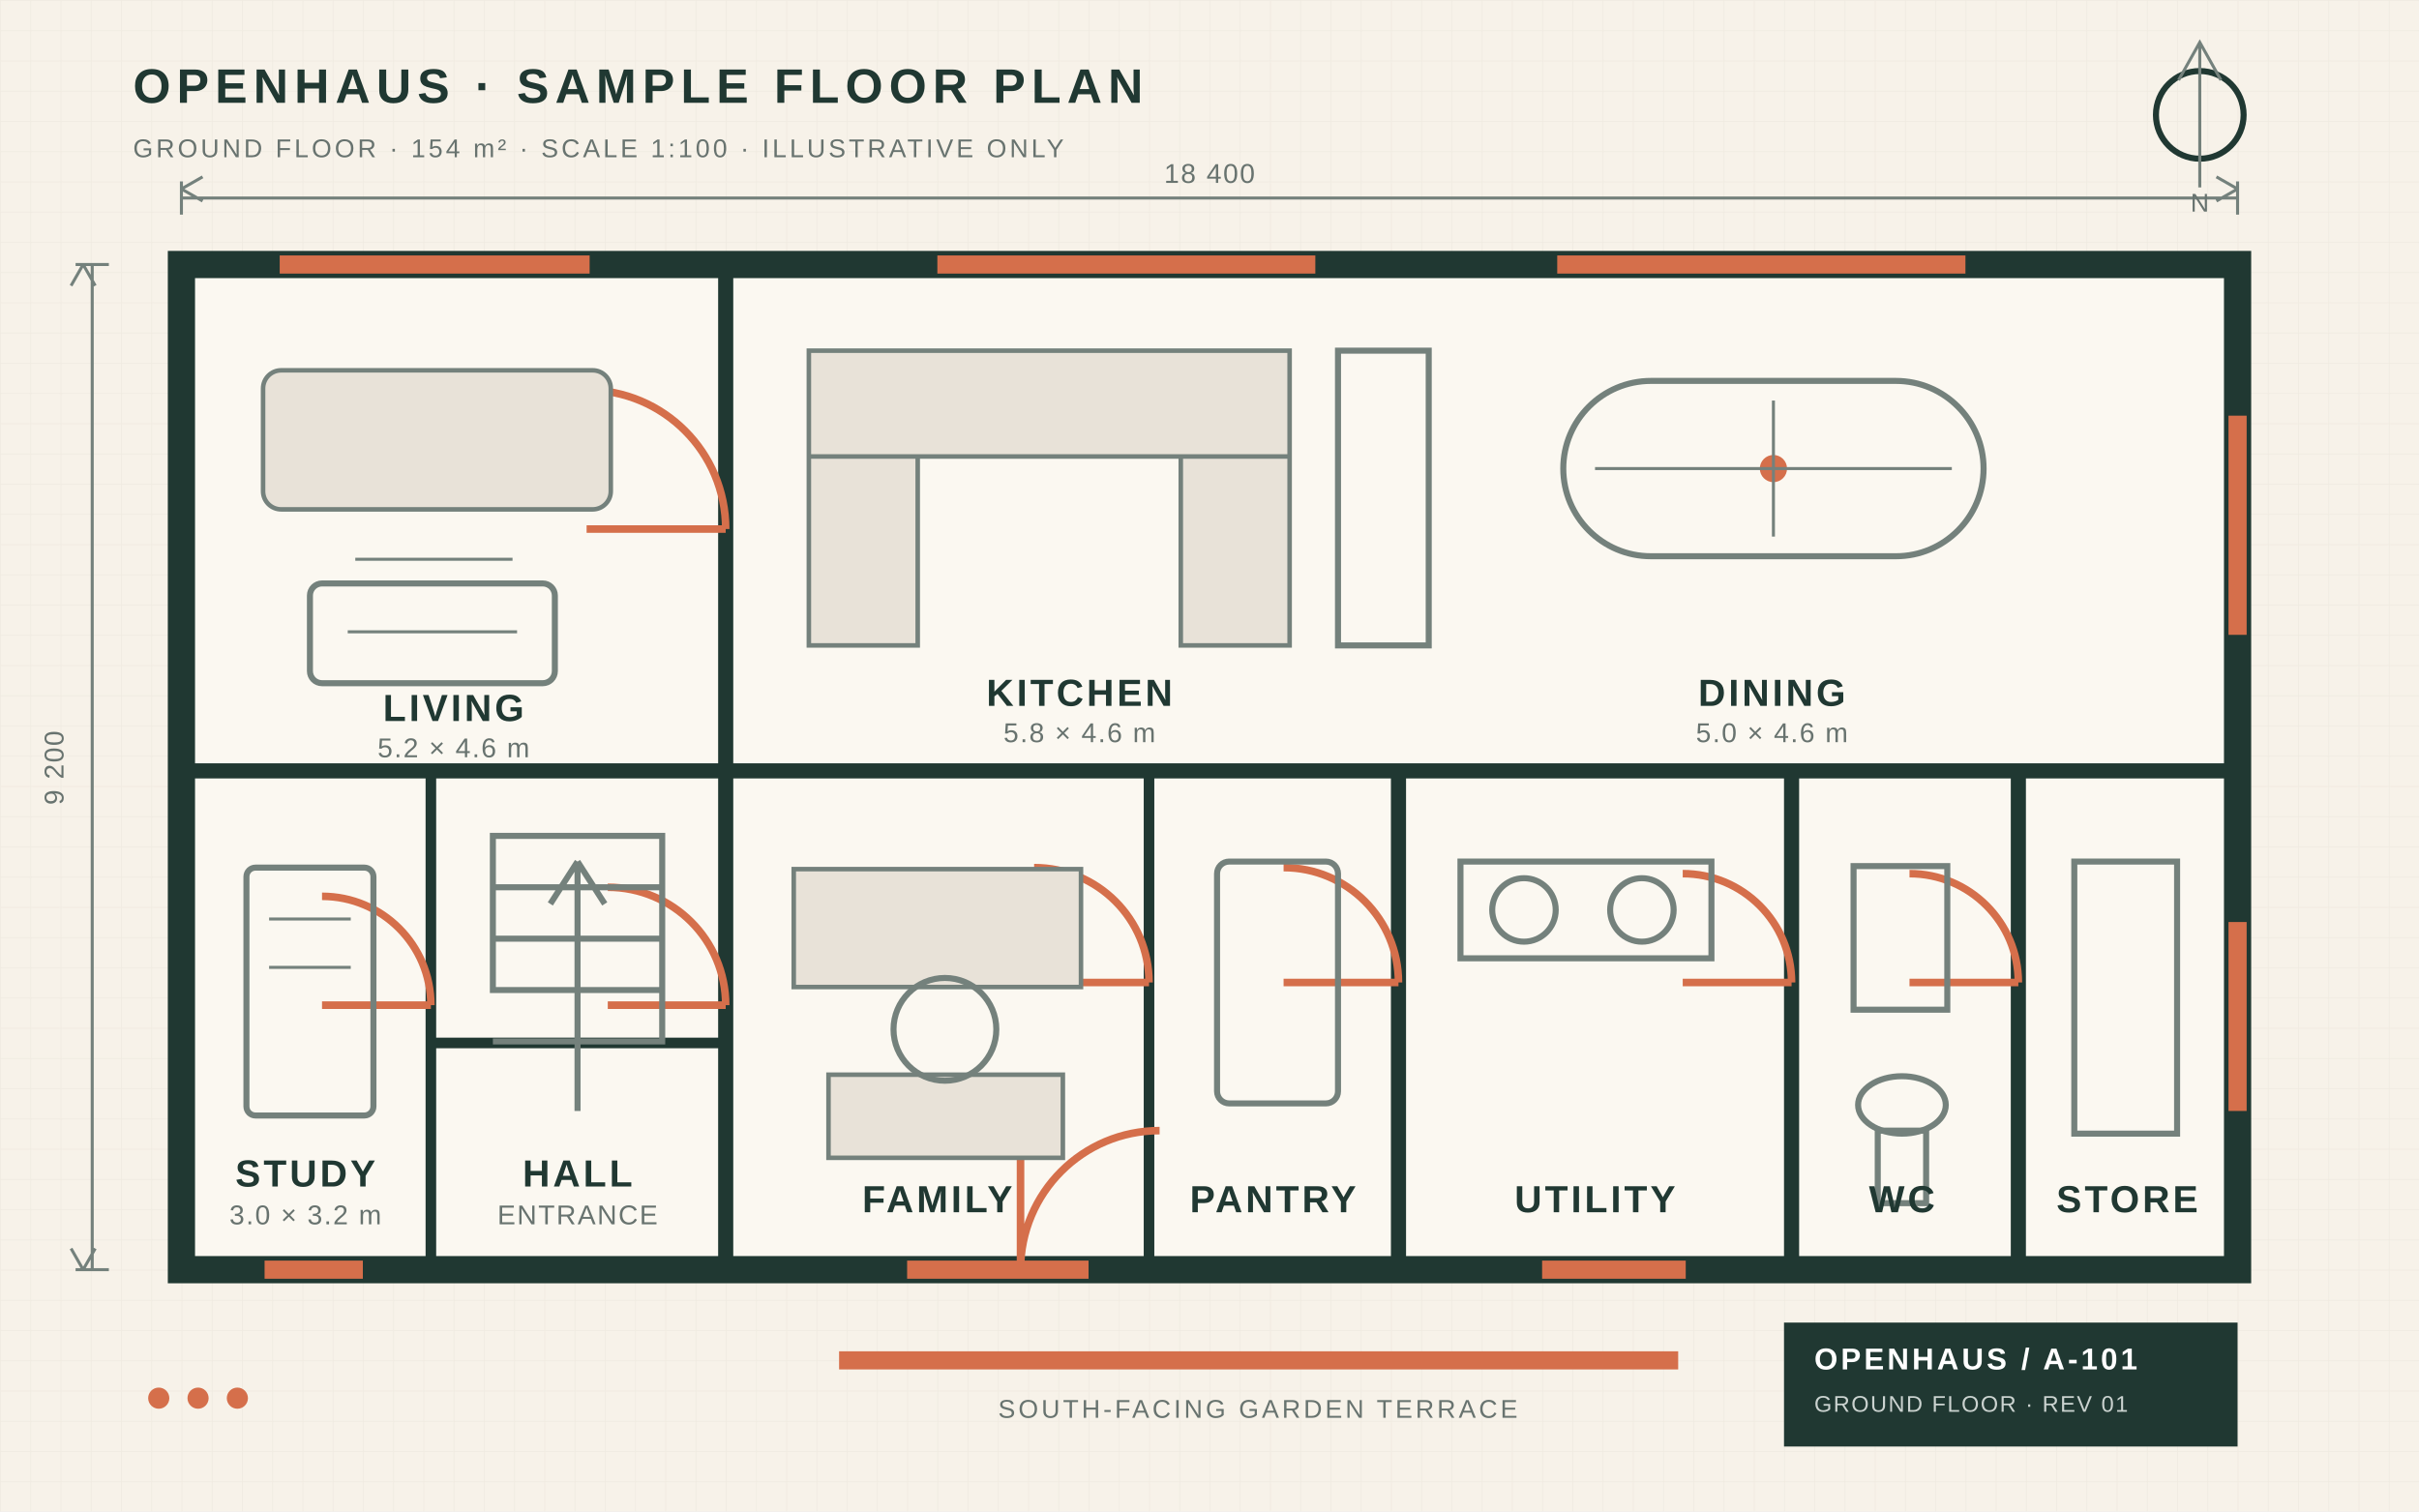
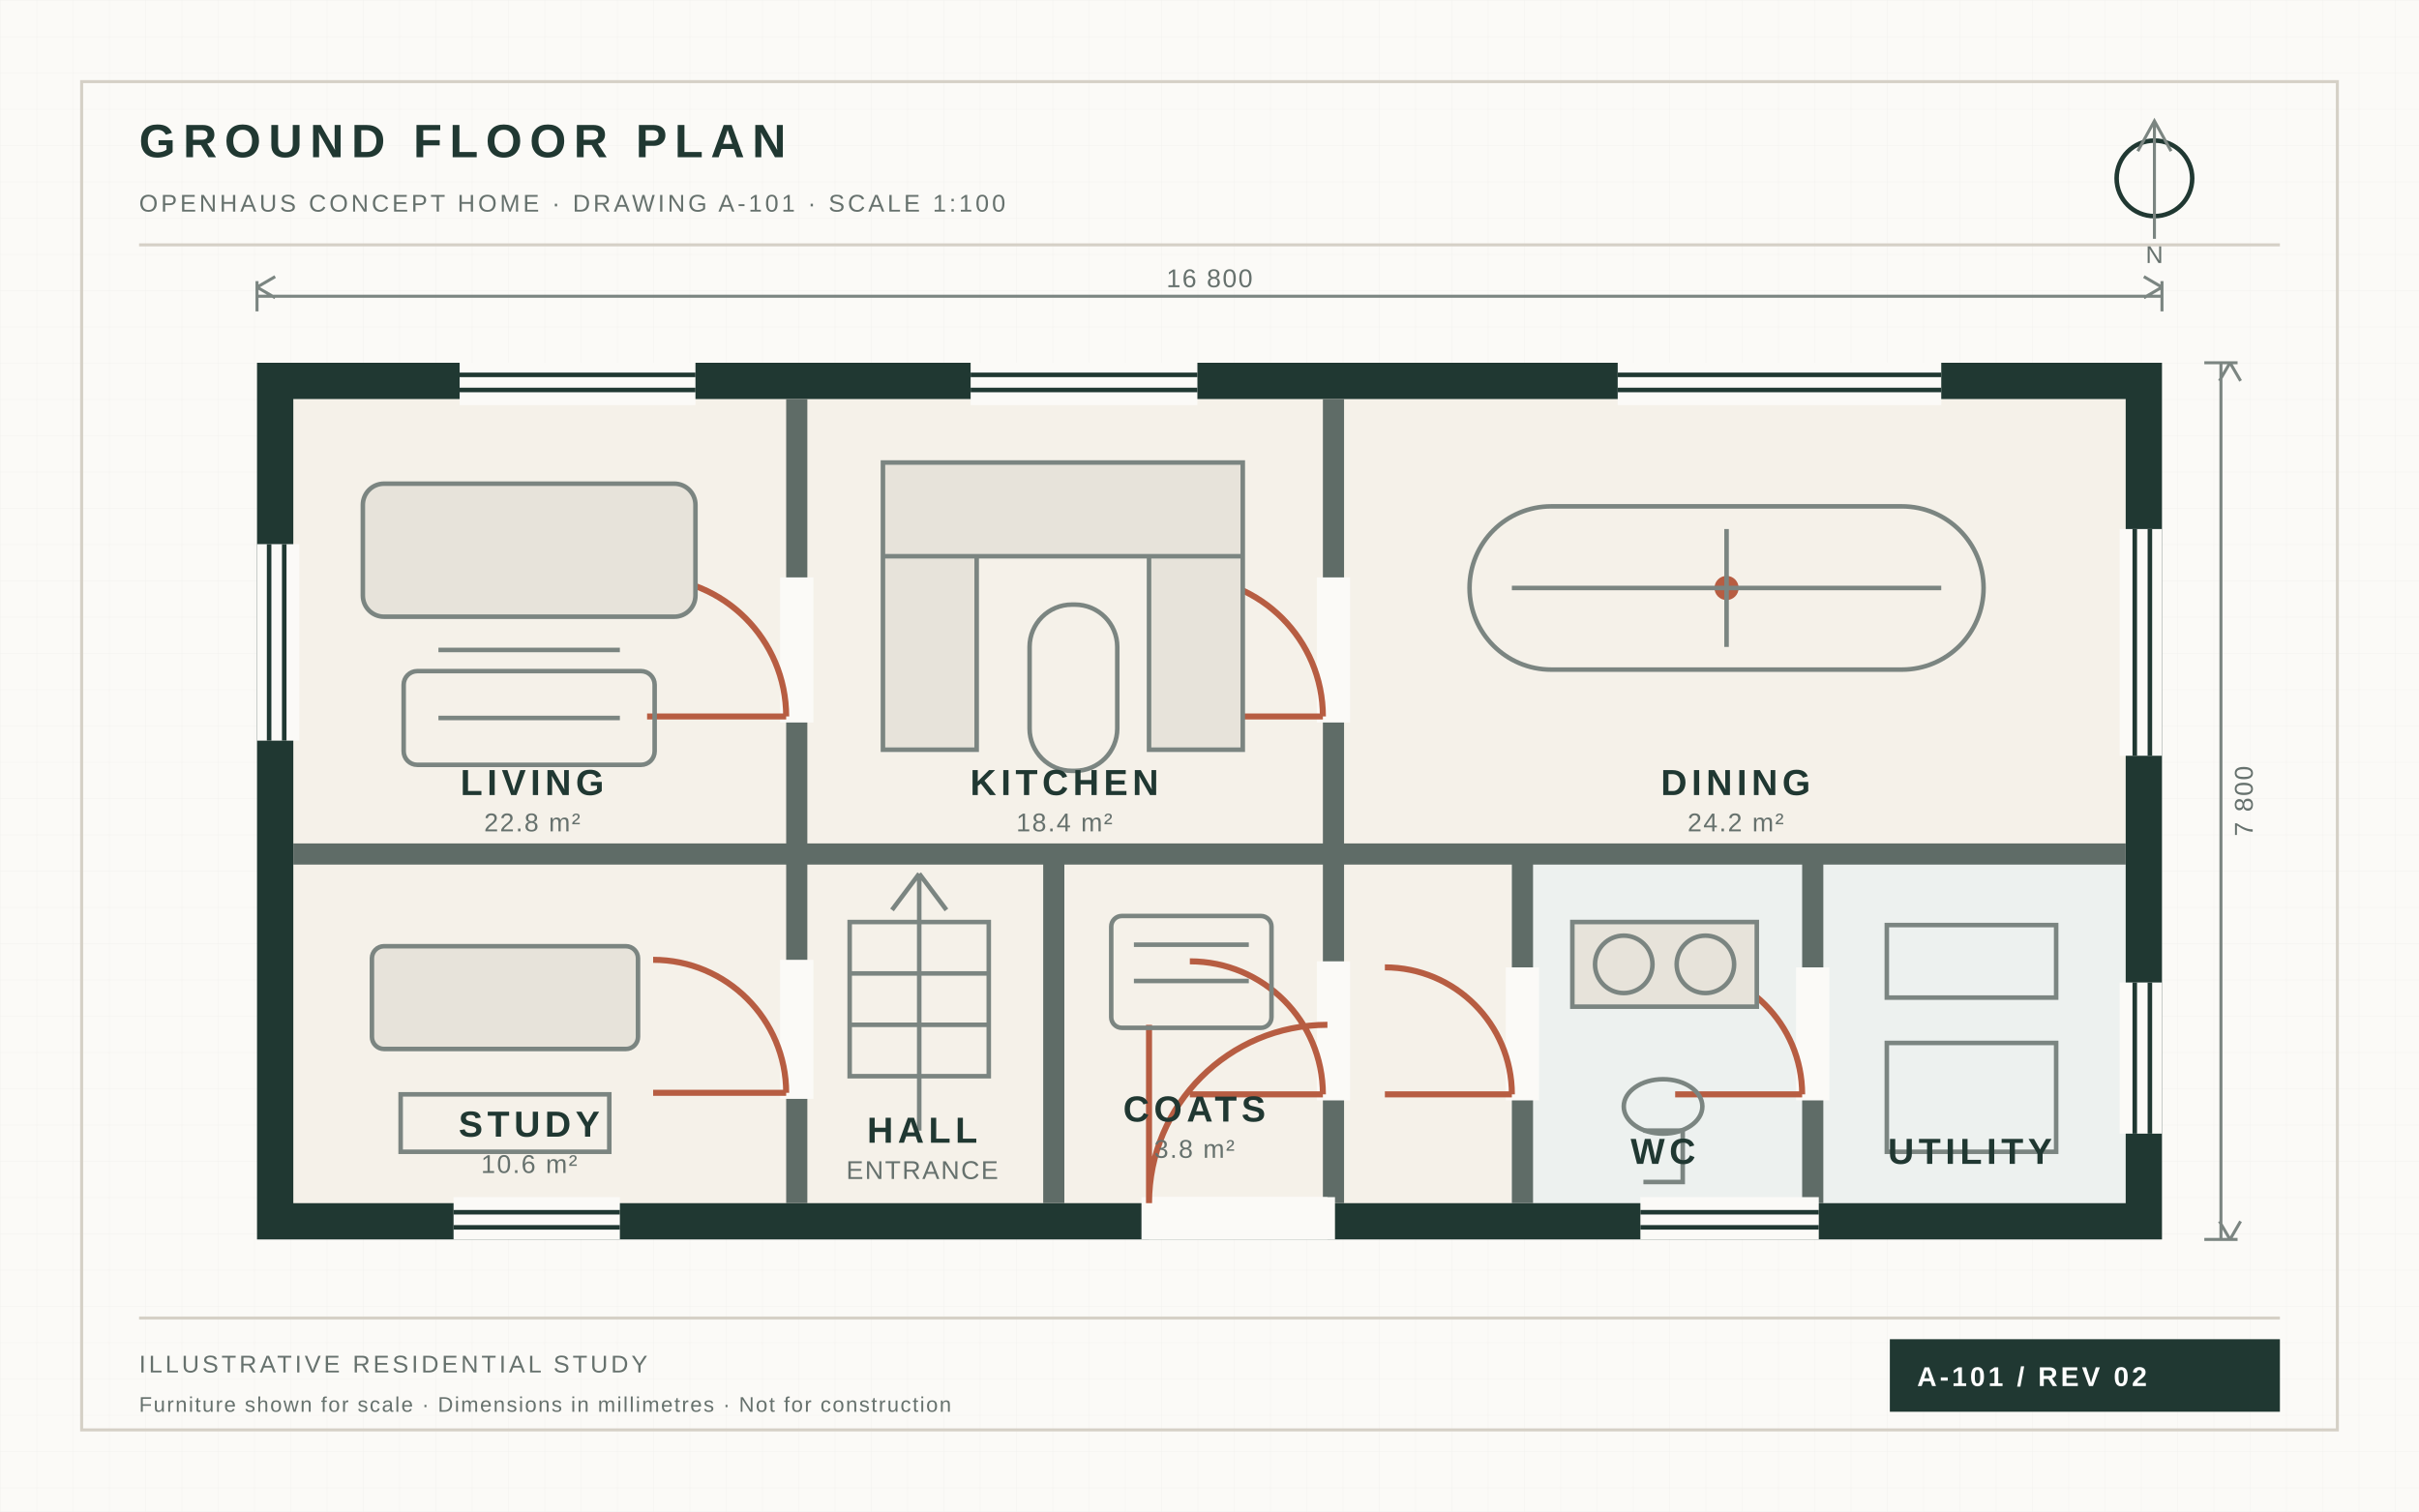
<svg xmlns="http://www.w3.org/2000/svg" viewBox="0 0 1600 1000" role="img" aria-labelledby="title description">
  <defs>
-     <pattern id="grid" width="20" height="20" patternUnits="userSpaceOnUse">
-       <path d="M20 0H0V20" fill="none" stroke="#d9d2c7" stroke-width="1" opacity=".24" />
+     <pattern id="paper" width="24" height="24" patternUnits="userSpaceOnUse">
+       <path d="M24 0H0V24" fill="none" stroke="#203832" stroke-width=".6" opacity=".045" />
    </pattern>
-     <style>.outer{fill:#fbf8f1;stroke:#203832;stroke-width:18}.wall{fill:none;stroke:#203832;stroke-width:10}.partition{fill:none;stroke:#203832;stroke-width:7}.fixture{fill:none;stroke:#74817c;stroke-width:4}.furniture{fill:#e8e2d8;stroke:#74817c;stroke-width:3}.door{fill:none;stroke:#d56f4b;stroke-width:5}.window{stroke:#d56f4b;stroke-width:12}.dim{fill:none;stroke:#74817c;stroke-width:2}.label{fill:#203832;font:700 25px Arial,sans-serif;letter-spacing:2px}.size{fill:#68736f;font:18px Arial,sans-serif;letter-spacing:1px}.note{fill:#68736f;font:17px Arial,sans-serif;letter-spacing:2px}.heading{fill:#203832;font:700 32px Arial,sans-serif;letter-spacing:4px}.accent{fill:#d56f4b}</style>
+     <style>
+       .cut{fill:#203832}.partition{fill:#5f6c67}.zone{fill:#f5f1e9}.wet{fill:#edf1ef}.joinery{fill:#e7e3da;stroke:#7b8581;stroke-width:3}.fitting{fill:none;stroke:#7b8581;stroke-width:3}.door{fill:none;stroke:#b75d42;stroke-width:4}.window{fill:#fff;stroke:#203832;stroke-width:3}.dim{fill:none;stroke:#7b8581;stroke-width:2}.room{fill:#203832;font:700 24px Arial,sans-serif;letter-spacing:3px}.area{fill:#66716d;font:17px Arial,sans-serif;letter-spacing:1px}.meta{fill:#66716d;font:16px Arial,sans-serif;letter-spacing:2px}.sheet{fill:#203832;font:700 31px Arial,sans-serif;letter-spacing:5px}.small{fill:#66716d;font:14px Arial,sans-serif;letter-spacing:1px}.accent{fill:#b75d42}
+     </style>
  </defs>
-   <rect width="1600" height="1000" fill="#f7f2e9" />
-   <rect width="1600" height="1000" fill="url(#grid)" />
-   <text x="88" y="68" class="heading">OPENHAUS · SAMPLE FLOOR PLAN</text>
-   <text x="88" y="104" class="note">GROUND FLOOR · 154 m² · SCALE 1:100 · ILLUSTRATIVE ONLY</text>
-   <path class="dim" d="M120 142v-22m0 11h1360m0-11v22M120 125l14-8m-14 8 14 8m1346-8-14-8m14 8-14 8" />
-   <text x="800" y="121" text-anchor="middle" class="size">18 400</text>
-   <path class="dim" d="M72 175H50m11 0v665m-11 0h22M55 175l8 14m-8-14-8 14m8 651 8-14m-8 14-8-14" />
-   <text x="42" y="508" text-anchor="middle" class="size" transform="rotate(-90 42 508)">9 200</text>
-   <path class="outer" d="M120 175H1480V840H120Z" />
-   <path class="wall" d="M480 175V840M480 510H120M480 510H1480M925 510V840M1185 510V840M1335 510V840" />
-   <path class="partition" d="M285 510V840M480 690H285M760 510V840" />
-   <path class="window" d="M185 175h205M620 175h250M1030 175h270M1480 275v145M1480 610v125M1020 840h95M600 840h120M175 840h65" />
-   <path class="door" d="M480 350h-92m92 0a92 92 0 0 0-92-92M480 665h-78m78 0a78 78 0 0 0-78-78M285 665h-72m72 0a72 72 0 0 0-72-72M760 650h-76m76 0a76 76 0 0 0-76-76M925 650h-76m76 0a76 76 0 0 0-76-76M1185 650h-72m72 0a72 72 0 0 0-72-72M1335 650h-72m72 0a72 72 0 0 0-72-72M675 840v-92m0 92a92 92 0 0 1 92-92" />
-   <rect x="174" y="245" width="230" height="92" rx="12" class="furniture" />
-   <rect x="205" y="386" width="162" height="66" rx="8" class="fixture" />
-   <path class="dim" d="M235 370h104M230 418h112" />
-   <path class="furniture" d="M535 232h318v70H535zM535 302h72v125h-72zM781 302h72v125h-72z" />
-   <rect x="885" y="232" width="60" height="195" class="fixture" />
-   <rect x="1034" y="252" width="278" height="116" rx="58" class="fixture" />
-   <circle cx="1173" cy="310" r="9" class="accent" />
-   <path class="dim" d="M1055 310h236M1173 265v90" />
-   <rect x="163" y="574" width="84" height="164" rx="6" class="fixture" />
-   <path class="dim" d="M178 608h54M178 640h54" />
-   <path class="fixture" d="M326 553h112v34H326zm0 34h112v34H326zm0 34h112v34H326zm0 34h112v34H326M382 735V570m0 0-18 28m18-28 18 28" />
-   <path class="furniture" d="M525 575h190v78H525zM548 711h155v55H548z" />
-   <circle cx="625" cy="681" r="34" class="fixture" />
-   <rect x="805" y="570" width="80" height="160" rx="8" class="fixture" />
-   <rect x="966" y="570" width="166" height="64" class="fixture" />
-   <circle cx="1008" cy="602" r="21" class="fixture" />
-   <circle cx="1086" cy="602" r="21" class="fixture" />
-   <path class="fixture" d="M1226 573h62v95h-62zM1242 748h32v48h-32z" />
-   <ellipse cx="1258" cy="731" rx="29" ry="19" class="fixture" />
-   <path class="fixture" d="M1372 570h68v180h-68z" />
-   <text x="300" y="477" text-anchor="middle" class="label">LIVING</text>
-   <text x="300" y="501" text-anchor="middle" class="size">5.2 × 4.6 m</text>
-   <text x="714" y="467" text-anchor="middle" class="label">KITCHEN</text>
-   <text x="714" y="491" text-anchor="middle" class="size">5.8 × 4.6 m</text>
-   <text x="1172" y="467" text-anchor="middle" class="label">DINING</text>
-   <text x="1172" y="491" text-anchor="middle" class="size">5.0 × 4.6 m</text>
-   <text x="202" y="785" text-anchor="middle" class="label">STUDY</text>
-   <text x="202" y="810" text-anchor="middle" class="size">3.0 × 3.2 m</text>
-   <text x="382" y="785" text-anchor="middle" class="label">HALL</text>
-   <text x="382" y="810" text-anchor="middle" class="size">ENTRANCE</text>
-   <text x="620" y="802" text-anchor="middle" class="label">FAMILY</text>
-   <text x="842" y="802" text-anchor="middle" class="label">PANTRY</text>
-   <text x="1055" y="802" text-anchor="middle" class="label">UTILITY</text>
-   <text x="1258" y="802" text-anchor="middle" class="label">WC</text>
-   <text x="1407" y="802" text-anchor="middle" class="label">STORE</text>
-   <circle cx="1455" cy="76" r="29" fill="none" stroke="#203832" stroke-width="4" />
-   <path d="M1455 28v96M1441 53l14-25 14 25" class="dim" />
-   <text x="1455" y="140" text-anchor="middle" class="note">N</text>
-   <path d="M555 900H1110" class="window" />
-   <text x="832" y="938" text-anchor="middle" class="note">SOUTH-FACING GARDEN TERRACE</text>
-   <g transform="translate(1180 875)">
-     <rect width="300" height="82" fill="#203832" />
-     <text x="20" y="31" fill="#fff" font-family="Arial,sans-serif" font-size="20" font-weight="700" letter-spacing="2">OPENHAUS / A-101</text>
-     <text x="20" y="59" fill="#cbd3d0" font-family="Arial,sans-serif" font-size="15" letter-spacing="1">GROUND FLOOR · REV 01</text>
+   <rect width="1600" height="1000" fill="#fbfaf7" />
+   <rect width="1600" height="1000" fill="url(#paper)" />
+   <path d="M54 54H1546V946H54Z" fill="none" stroke="#d5d0c6" stroke-width="2" />
+   <text x="92" y="104" class="sheet">GROUND FLOOR PLAN</text>
+   <text x="92" y="140" class="meta">OPENHAUS CONCEPT HOME · DRAWING A-101 · SCALE 1:100</text>
+   <path d="M92 162H1508" stroke="#d5d0c6" stroke-width="2" />
+   <path class="zone" d="M190 260H1410V800H190Z" />
+   <path class="wet" d="M1000 570H1410V800H1000Z" />
+   <path class="cut" fill-rule="evenodd" d="M170 240H1430V820H170Zm24 24V796H1406V264Z" />
+   <path class="partition" d="M520 264h14v532h-14zM875 264h14v532h-14zM194 558h1212v14H194zM690 572h14v224h-14zM1000 572h14v224h-14zM1192 572h14v224h-14z" />
+   <path fill="#fbfaf7" d="M304 240h156v28H304zM642 240h150v28H642zM1070 240h214v28H1070zM170 360h28v130h-28zM1402 350h28v150h-28zM1402 650h28v100h-28zM300 792h110v28H300zM760 792h118v28H760zM1085 792h118v28H1085z" />
+   <path class="window" d="M304 248h156m-156 10h156M642 248h150m-150 10h150M1070 248h214m-214 10h214M178 360v130m10-130v130M1412 350v150m10-150v150M1412 650v100m10-100v100M300 802h110m-110 10h110M1085 802h118m-118 10h118" />
+   <path fill="#fbfaf7" d="M516 382h22v96h-22zM516 635h22v92h-22zM871 382h22v96h-22zM871 636h22v92h-22zM996 640h22v88h-22zM1188 640h22v88h-22zM755 792h128v28H755z" />
+   <path class="door" d="M520 474h-92m92 0a92 92 0 0 0-92-92M520 723h-88m88 0a88 88 0 0 0-88-88M875 474h-92m92 0a92 92 0 0 0-92-92M875 724h-88m88 0a88 88 0 0 0-88-88M1000 724h-84m84 0a84 84 0 0 0-84-84M1192 724h-84m84 0a84 84 0 0 0-84-84M760 796v-118m0 118a118 118 0 0 1 118-118" />
+   <rect x="240" y="320" width="220" height="88" rx="14" class="joinery" />
+   <rect x="267" y="444" width="166" height="62" rx="9" class="fitting" />
+   <path class="fitting" d="M290 430h120M290 475h120" />
+   <path class="joinery" d="M584 306h238v62H584zM584 368h62v128h-62zM760 368h62v128h-62z" />
+   <rect x="681" y="400" width="58" height="110" rx="28" class="fitting" />
+   <rect x="972" y="335" width="340" height="108" rx="54" class="fitting" />
+   <circle cx="1142" cy="389" r="8" class="accent" />
+   <path class="fitting" d="M1000 389h284M1142 350v78" />
+   <rect x="246" y="626" width="176" height="68" rx="8" class="joinery" />
+   <rect x="265" y="724" width="138" height="38" class="fitting" />
+   <path class="fitting" d="M562 610h92v34h-92zm0 34h92v34h-92zm0 34h92v34h-92zm46-100v170m0-170-18 24m18-24 18 24" />
+   <rect x="735" y="606" width="106" height="74" rx="7" class="fitting" />
+   <path class="fitting" d="M750 625h76M750 649h76" />
+   <rect x="1040" y="610" width="122" height="56" class="joinery" />
+   <circle cx="1074" cy="638" r="19" class="fitting" />
+   <circle cx="1128" cy="638" r="19" class="fitting" />
+   <ellipse cx="1100" cy="732" rx="26" ry="18" class="fitting" />
+   <path class="fitting" d="M1087 748h26v34h-26M1248 612h112v48h-112zM1248 690h112v72h-112z" />
+   <text x="352" y="526" text-anchor="middle" class="room">LIVING</text>
+   <text x="352" y="550" text-anchor="middle" class="area">22.8 m²</text>
+   <text x="704" y="526" text-anchor="middle" class="room">KITCHEN</text>
+   <text x="704" y="550" text-anchor="middle" class="area">18.4 m²</text>
+   <text x="1148" y="526" text-anchor="middle" class="room">DINING</text>
+   <text x="1148" y="550" text-anchor="middle" class="area">24.2 m²</text>
+   <text x="350" y="752" text-anchor="middle" class="room">STUDY</text>
+   <text x="350" y="776" text-anchor="middle" class="area">10.6 m²</text>
+   <text x="610" y="756" text-anchor="middle" class="room">HALL</text>
+   <text x="610" y="780" text-anchor="middle" class="area">ENTRANCE</text>
+   <text x="790" y="742" text-anchor="middle" class="room">COATS</text>
+   <text x="790" y="766" text-anchor="middle" class="area">3.8 m²</text>
+   <text x="1100" y="770" text-anchor="middle" class="room">WC</text>
+   <text x="1303" y="770" text-anchor="middle" class="room">UTILITY</text>
+   <path class="dim" d="M170 206v-20m0 10h1260m0-10v20M170 190l12-7m-12 7 12 7m1248-7-12-7m12 7-12 7" />
+   <text x="800" y="190" text-anchor="middle" class="area">16 800</text>
+   <path class="dim" d="M1458 240h22m-11 0v580m11 0h-22M1475 240l-7 12m7-12 7 12m-7 568-7-12m7 12 7-12" />
+   <text x="1490" y="530" text-anchor="middle" class="area" transform="rotate(-90 1490 530)">7 800</text>
+   <g transform="translate(1370 80)">
+     <circle cx="55" cy="38" r="25" fill="none" stroke="#203832" stroke-width="3" />
+     <path d="M55 0v78M44 20 55 0l11 20" class="dim" />
+     <text x="55" y="94" text-anchor="middle" class="meta">N</text>
  </g>
-   <circle cx="105" cy="925" r="7" class="accent" />
-   <circle cx="131" cy="925" r="7" class="accent" />
-   <circle cx="157" cy="925" r="7" class="accent" />
+   <path d="M92 872H1508" stroke="#d5d0c6" stroke-width="2" />
+   <text x="92" y="908" class="meta">ILLUSTRATIVE RESIDENTIAL STUDY</text>
+   <text x="92" y="934" class="small">Furniture shown for scale · Dimensions in millimetres · Not for construction</text>
+   <g transform="translate(1250 886)">
+     <rect width="258" height="48" fill="#203832" />
+     <text x="18" y="31" fill="#fff" font-family="Arial,sans-serif" font-size="18" font-weight="700" letter-spacing="2">A-101 / REV 02</text>
+   </g>
</svg>
